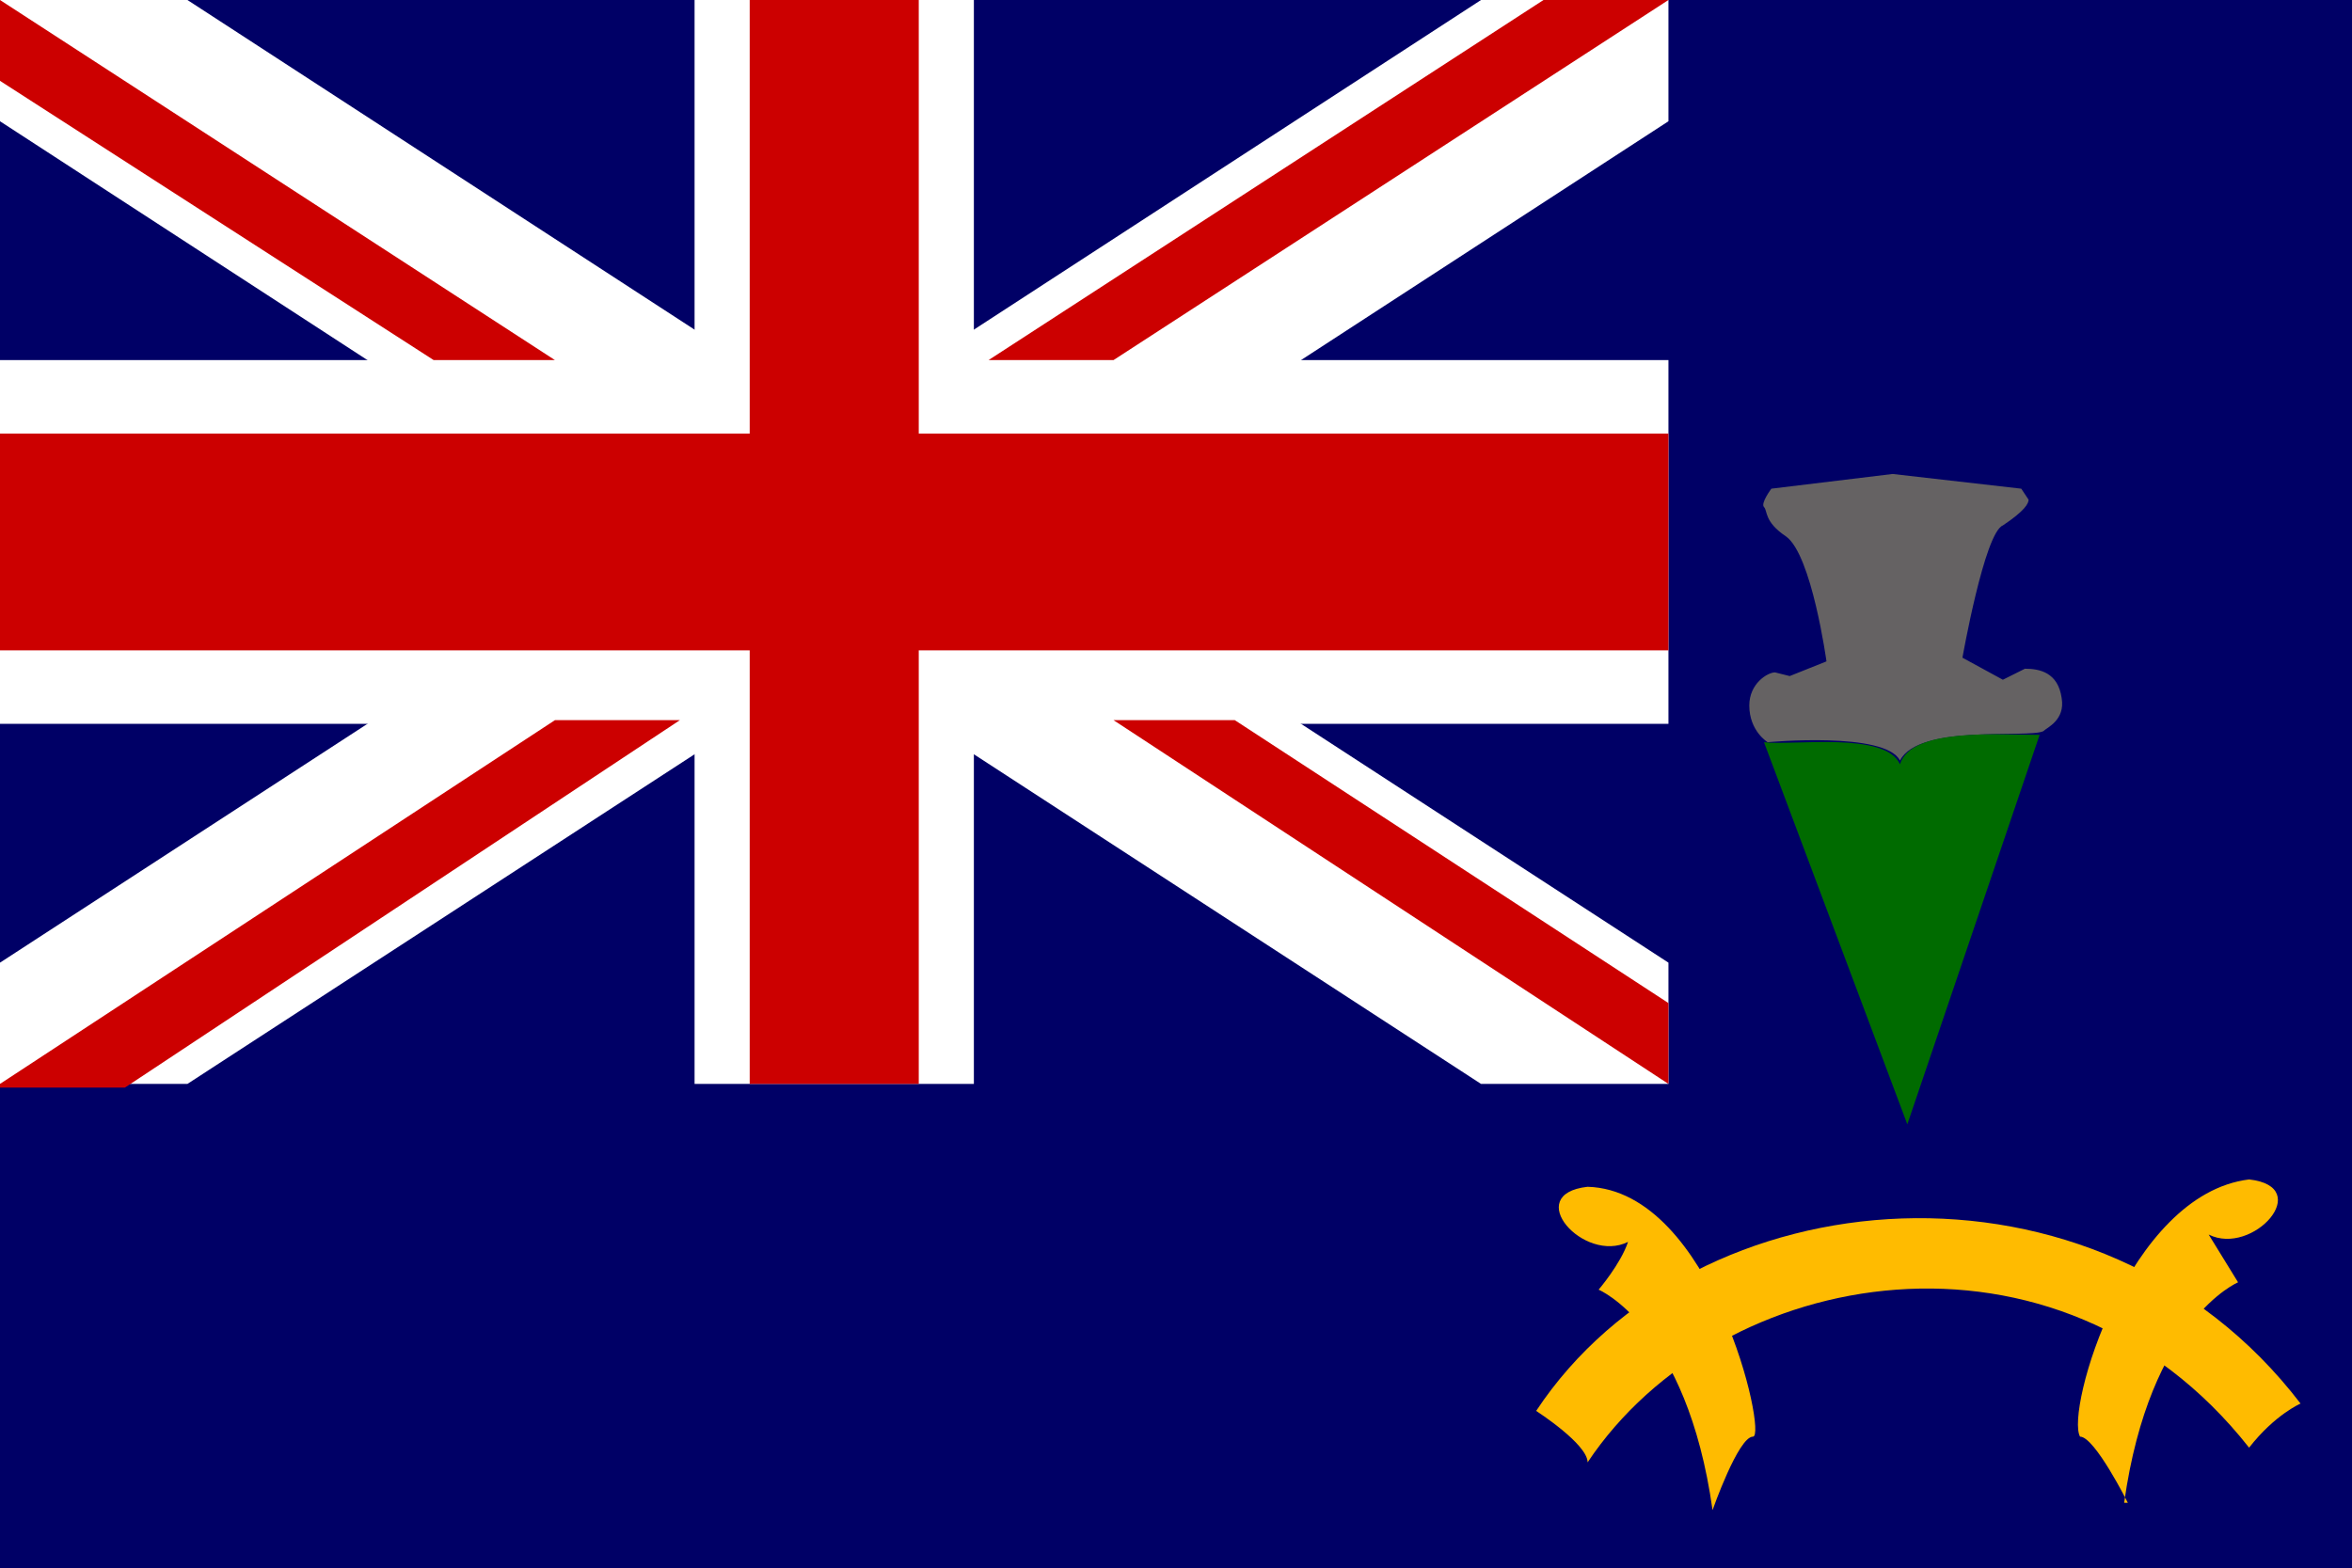
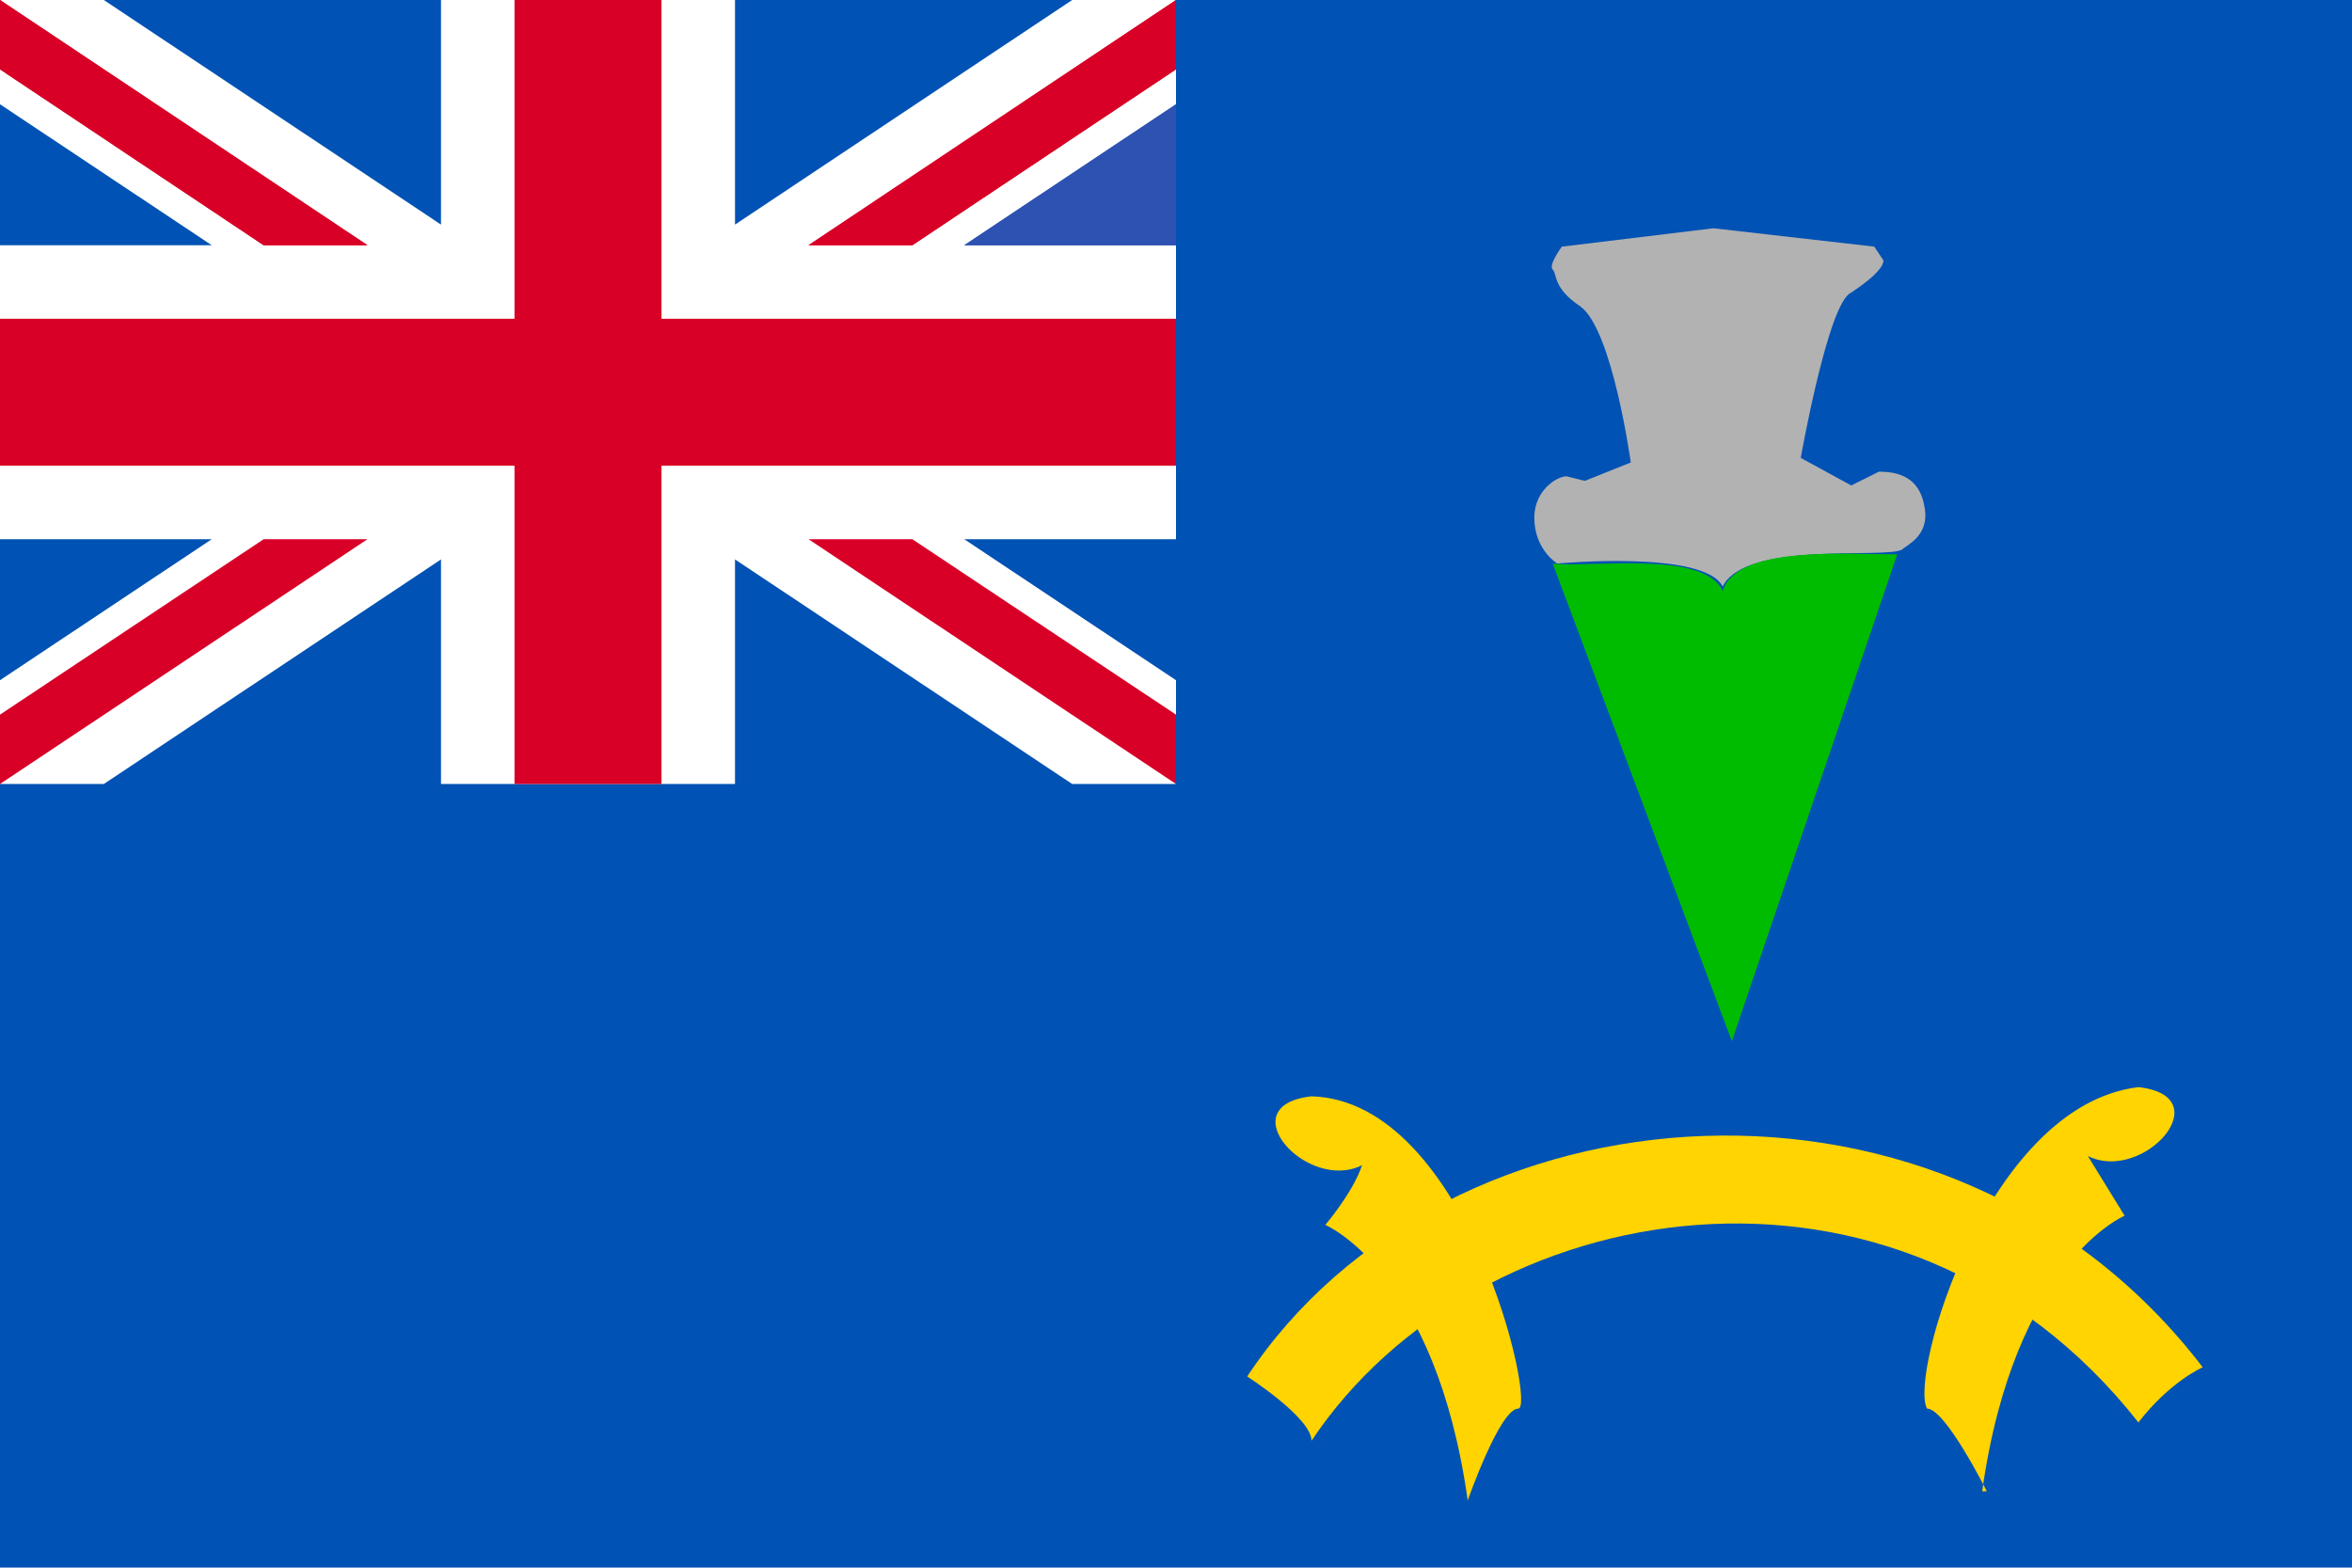
- <svg xmlns="http://www.w3.org/2000/svg" version="1.1" x="0" y="0" viewBox="0 0 640 426.7" xml:space="preserve">
-   <path fill="#006" d="M0 0h640v480H0V0z" />
-   <path fill="#FFF" d="M0 0v33l403 262h51v-33L51 0H0zm454 0v33L51 295H0v-33L403 0h51z" />
-   <path fill="#FFF" d="M189 0v295h76V0h-76zM0 98v99h454V98H0z" />
-   <path fill="#C00" d="M0 118v59h454v-59H0zM204 0v295h46V0h-46zM0 295l151-99h34L34 296H0zM0 0l151 98h-33L0 22V0zm269 98L420 0h34L303 98h-34zm185 197l-151-99h33l118 77v22z" />
-   <path fill="#656263" d="M556 199c1-1 6-3 5-9-1-7-6-8-10-8l-6 3-11-6s6-34 11-36c6-4 7-6 7-7l-2-3-35-4-33 4s-3 4-2 5 0 4 6 8c7 5 11 34 11 34l-10 4-4-1c-2 0-7 3-7 9 0 7 5 10 5 10s32-3 36 5c5-10 35-6 39-8z" />
-   <path fill="#006B00" d="M480 202l39 104 36-106c-11 0-35-2-38 8-4-9-29-5-37-6z" />
-   <path fill="#FB0" d="M579 409s-9-18-13-18c-4-7 13-66 46-70 18 2 1 21-11 15l8 13s-24 10-31 60zm-113 2s7-20 11-20-11-67-45-68c-18 2-1 21 11 15-2 6-8 13-8 13s24 10 31 60z" />
-   <path fill="#FB0" d="M418 384s14 9 14 14c36-54 128-70 180-4 7-9 14-12 14-12-55-72-165-63-208 2z" />
+ <svg xmlns="http://www.w3.org/2000/svg" version="1.1" viewBox="0 0 512 341.3" xml:space="preserve">
+   <rect fill="#0052B4" width="512" height="341.3" />
+   <polygon fill="#FFFFFF" points="256,0 256,117.4 209.9,117.4 256,148.1 256,170.7 233.4,170.7 160,121.8 160,170.7 96,170.7 96,121.8  22.6,170.7 0,170.7 0,148.1 46.1,117.4 0,117.4 0,53.4 46.1,53.4 0,22.7 0,0 22.6,0 96,48.9 96,0 160,0 160,48.9 233.4,0 " />
+   <g>
+     <polygon fill="#D80027" points="144,0 112,0 112,69.4 0,69.4 0,101.4 112,101.4 112,170.7 144,170.7 144,101.4 256,101.4 256,69.4   144,69.4  " />
+     <polygon fill="#D80027" points="0,0 0,15.1 57.4,53.4 80,53.4  " />
+     <polygon fill="#D80027" points="256,0 256,15.1 198.6,53.4 176,53.4  " />
+   </g>
+   <polygon fill="#2E52B2" points="256,22.7 256,53.4 209.9,53.4 " />
+   <g>
+     <polygon fill="#D80027" points="0,0 0,15.1 57.4,53.4 80,53.4  " />
+     <polygon fill="#D80027" points="256,0 256,15.1 198.6,53.4 176,53.4  " />
+   </g>
+   <polygon fill="#2E52B2" points="256,22.7 256,53.4 209.9,53.4 " />
+   <g>
+     <polygon fill="#D80027" points="0,170.7 0,155.6 57.4,117.4 80,117.4  " />
+     <polygon fill="#D80027" points="256,170.7 256,155.6 198.6,117.4 176,117.4  " />
+   </g>
+   <path fill="#B2B2B2" d="M414,119.7c1-1,6-3,5-9c-1-7-6-8-10-8l-6,3l-11-6c0,0,6-34,11-36c6-4,7-6,7-7l-2-3l-35-4l-33,4c0,0-3,4-2,5  s0,4,6,8c7,5,11,34,11,34l-10,4l-4-1c-2,0-7,3-7,9c0,7,5,10,5,10s32-3,36,5C380,117.7,410,121.7,414,119.7z" />
+   <path fill="#00BC00" d="M338,122.7l39,104l36-106c-11,0-35-2-38,8C371,119.7,346,123.7,338,122.7z" />
+   <path fill="#FFD400" d="M432.5,324.7c0,0-9-18-13-18c-4-7,13-66,46-70c18,2,1,21-11,15l8,13c0,0-24,10-31,60H432.5z M319.5,326.7  c0,0,7-20,11-20s-11-67-45-68c-18,2-1,21,11,15c-2,6-8,13-8,13S312.5,276.7,319.5,326.7z" />
+   <path fill="#FFD400" d="M271.5,299.7c0,0,14,9,14,14c36-54,128-70,180-4c7-9,14-12,14-12C424.5,225.7,314.5,234.7,271.5,299.7z" />
</svg>
